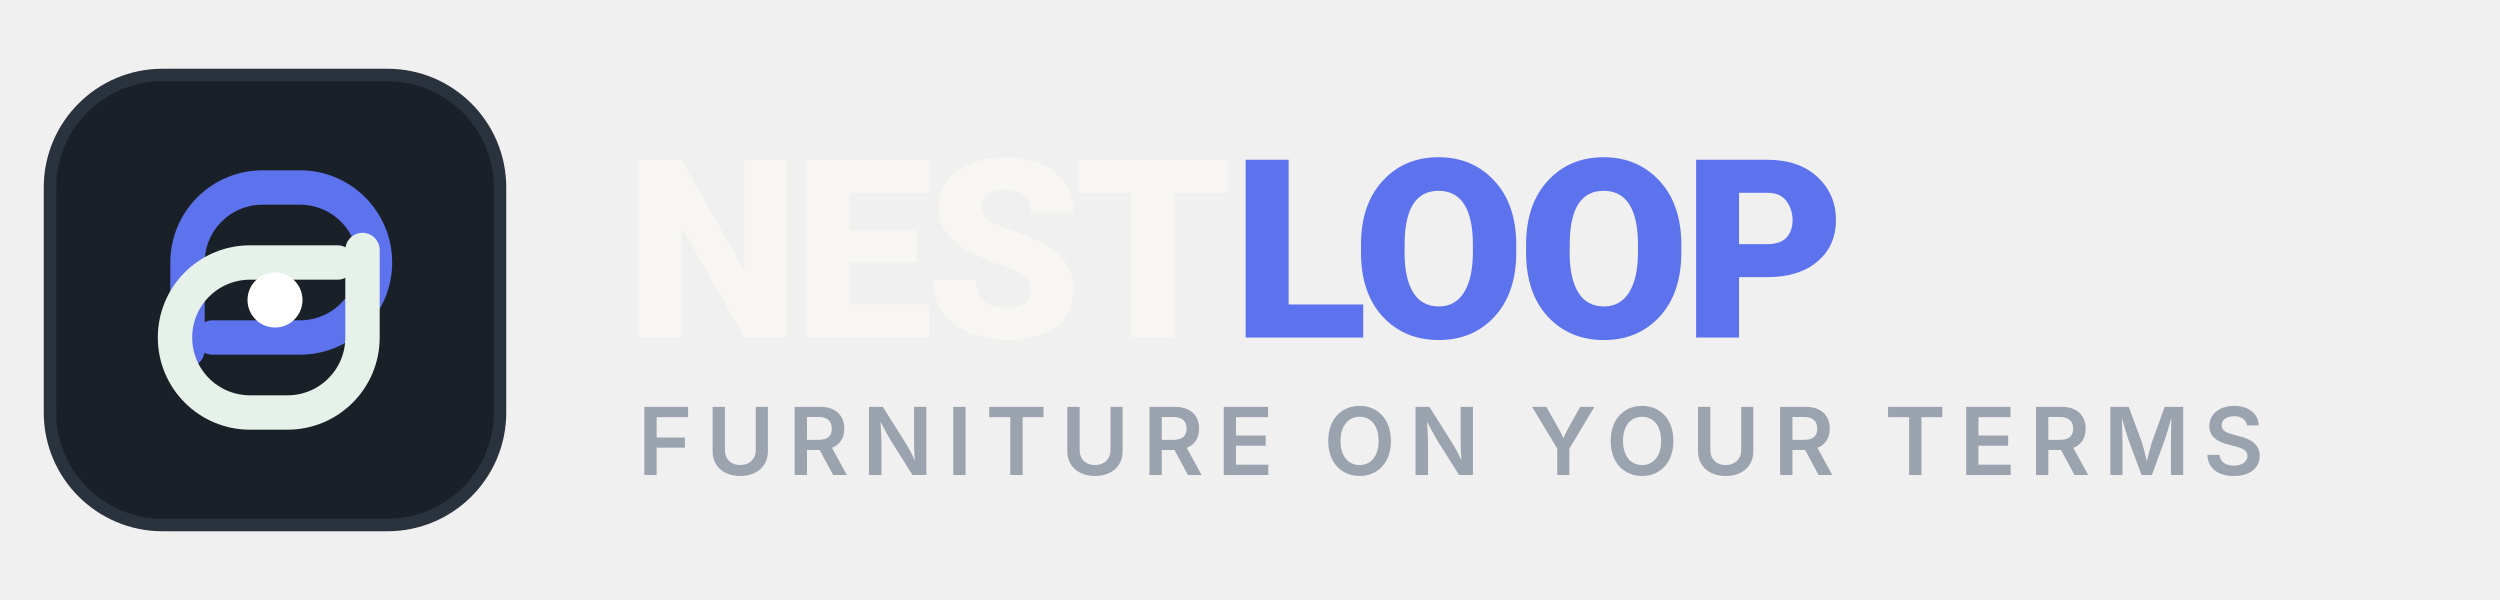
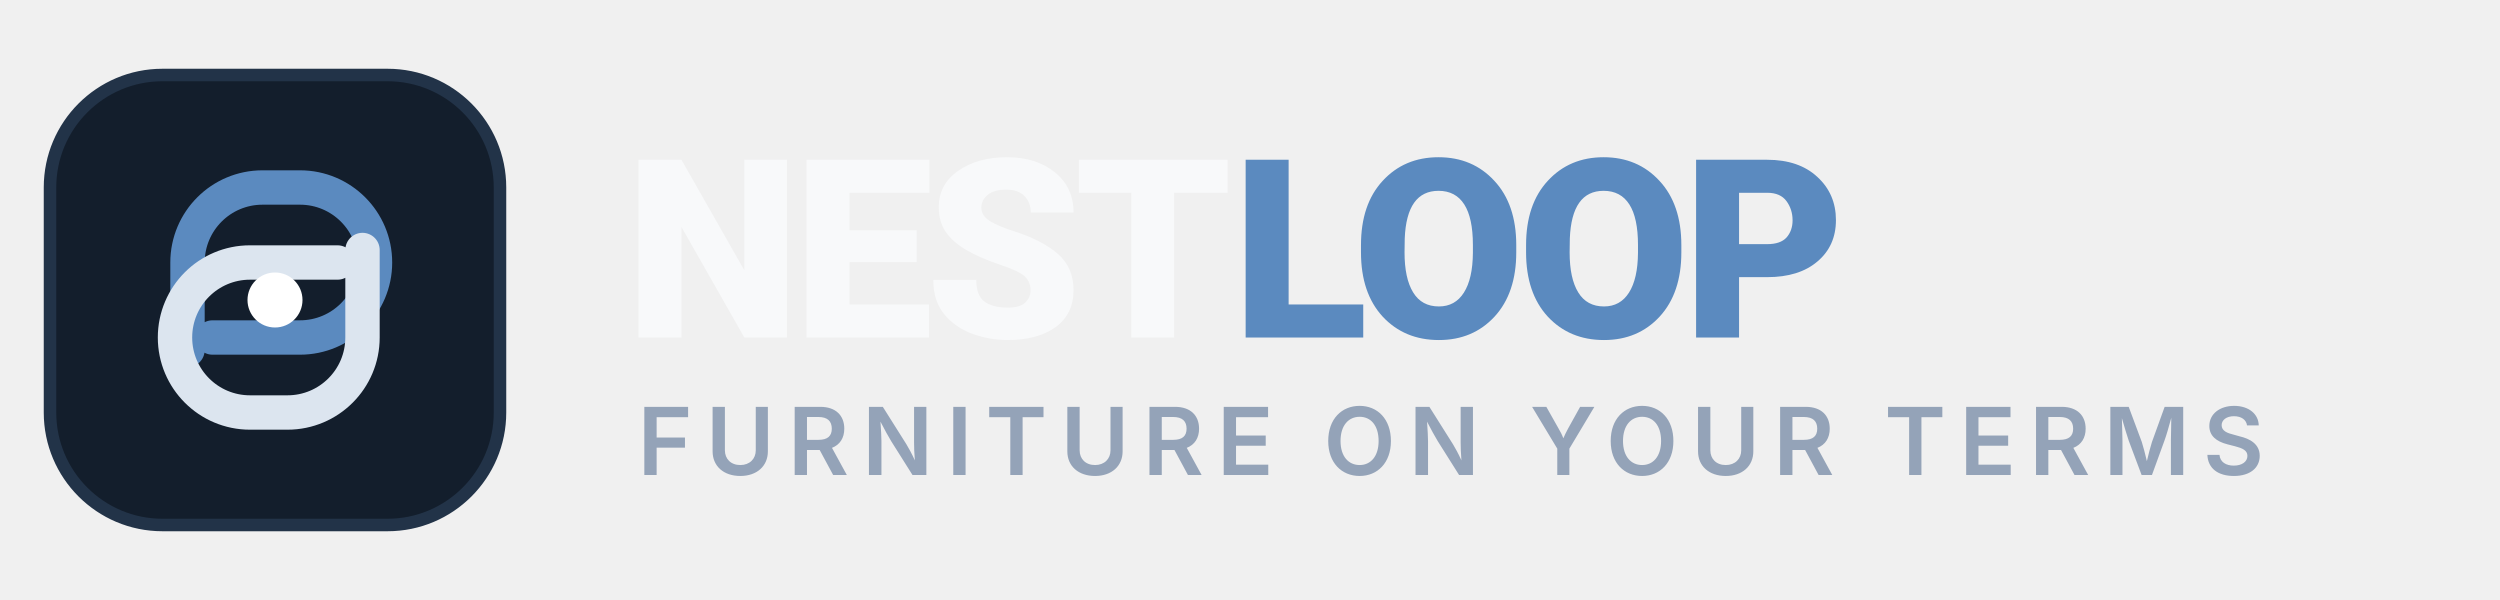
<svg xmlns="http://www.w3.org/2000/svg" viewBox="0 0 200 48" width="200" height="48" fill="none">
  <g transform="translate(4, 6)">
-     <rect width="36" height="36" rx="9" fill="#1A2027" stroke="#2A323D" stroke-width="1" />
-     <path d="M11 22V15C11 11.686 13.686 9 17 9H20C23.314 9 26 11.686 26 15C26 18.314 23.314 21 20 21H13" stroke="#5D72ED" stroke-width="2.75" stroke-linecap="round" stroke-linejoin="round" />
-     <path d="M25 14V21C25 24.314 22.314 27 19 27H16C12.686 27 10 24.314 10 21C10 17.686 12.686 15 16 15H23" stroke="#E6F1E9" stroke-width="2.75" stroke-linecap="round" stroke-linejoin="round" />
+     <rect width="36" height="36" rx="9" fill="#131E2C" stroke="#223348" stroke-width="1" />
+     <path d="M11 22V15C11 11.686 13.686 9 17 9H20C23.314 9 26 11.686 26 15C26 18.314 23.314 21 20 21H13" stroke="#5B8ABF" stroke-width="2.75" stroke-linecap="round" stroke-linejoin="round" />
+     <path d="M25 14V21C25 24.314 22.314 27 19 27H16C12.686 27 10 24.314 10 21C10 17.686 12.686 15 16 15H23" stroke="#DCE5EF" stroke-width="2.75" stroke-linecap="round" stroke-linejoin="round" />
    <circle cx="18" cy="18" r="2.2" fill="#FFFFFF" />
  </g>
-   <text x="50" y="27" font-family="'Plus Jakarta Sans', 'Manrope', -apple-system, BlinkMacSystemFont, 'Segoe UI', Roboto, sans-serif" font-weight="800" font-size="20" letter-spacing="-0.03em" fill="#F7F6F2">NEST<tspan fill="#5D72ED">LOOP</tspan>
+   <text x="50" y="27" font-family="'Plus Jakarta Sans', 'Manrope', -apple-system, BlinkMacSystemFont, 'Segoe UI', Roboto, sans-serif" font-weight="800" font-size="20" letter-spacing="-0.03em" fill="#F8F9FA">NEST<tspan fill="#5B8ABF">LOOP</tspan>
  </text>
-   <text x="51" y="38" font-family="'Inter', -apple-system, BlinkMacSystemFont, 'Segoe UI', Roboto, sans-serif" font-weight="600" font-size="7.5" letter-spacing="0.14em" fill="#9BA3AF">FURNITURE ON YOUR TERMS</text>
+   <text x="51" y="38" font-family="'Inter', -apple-system, BlinkMacSystemFont, 'Segoe UI', Roboto, sans-serif" font-weight="600" font-size="7.5" letter-spacing="0.14em" fill="#94A3B8">FURNITURE ON YOUR TERMS</text>
</svg>
